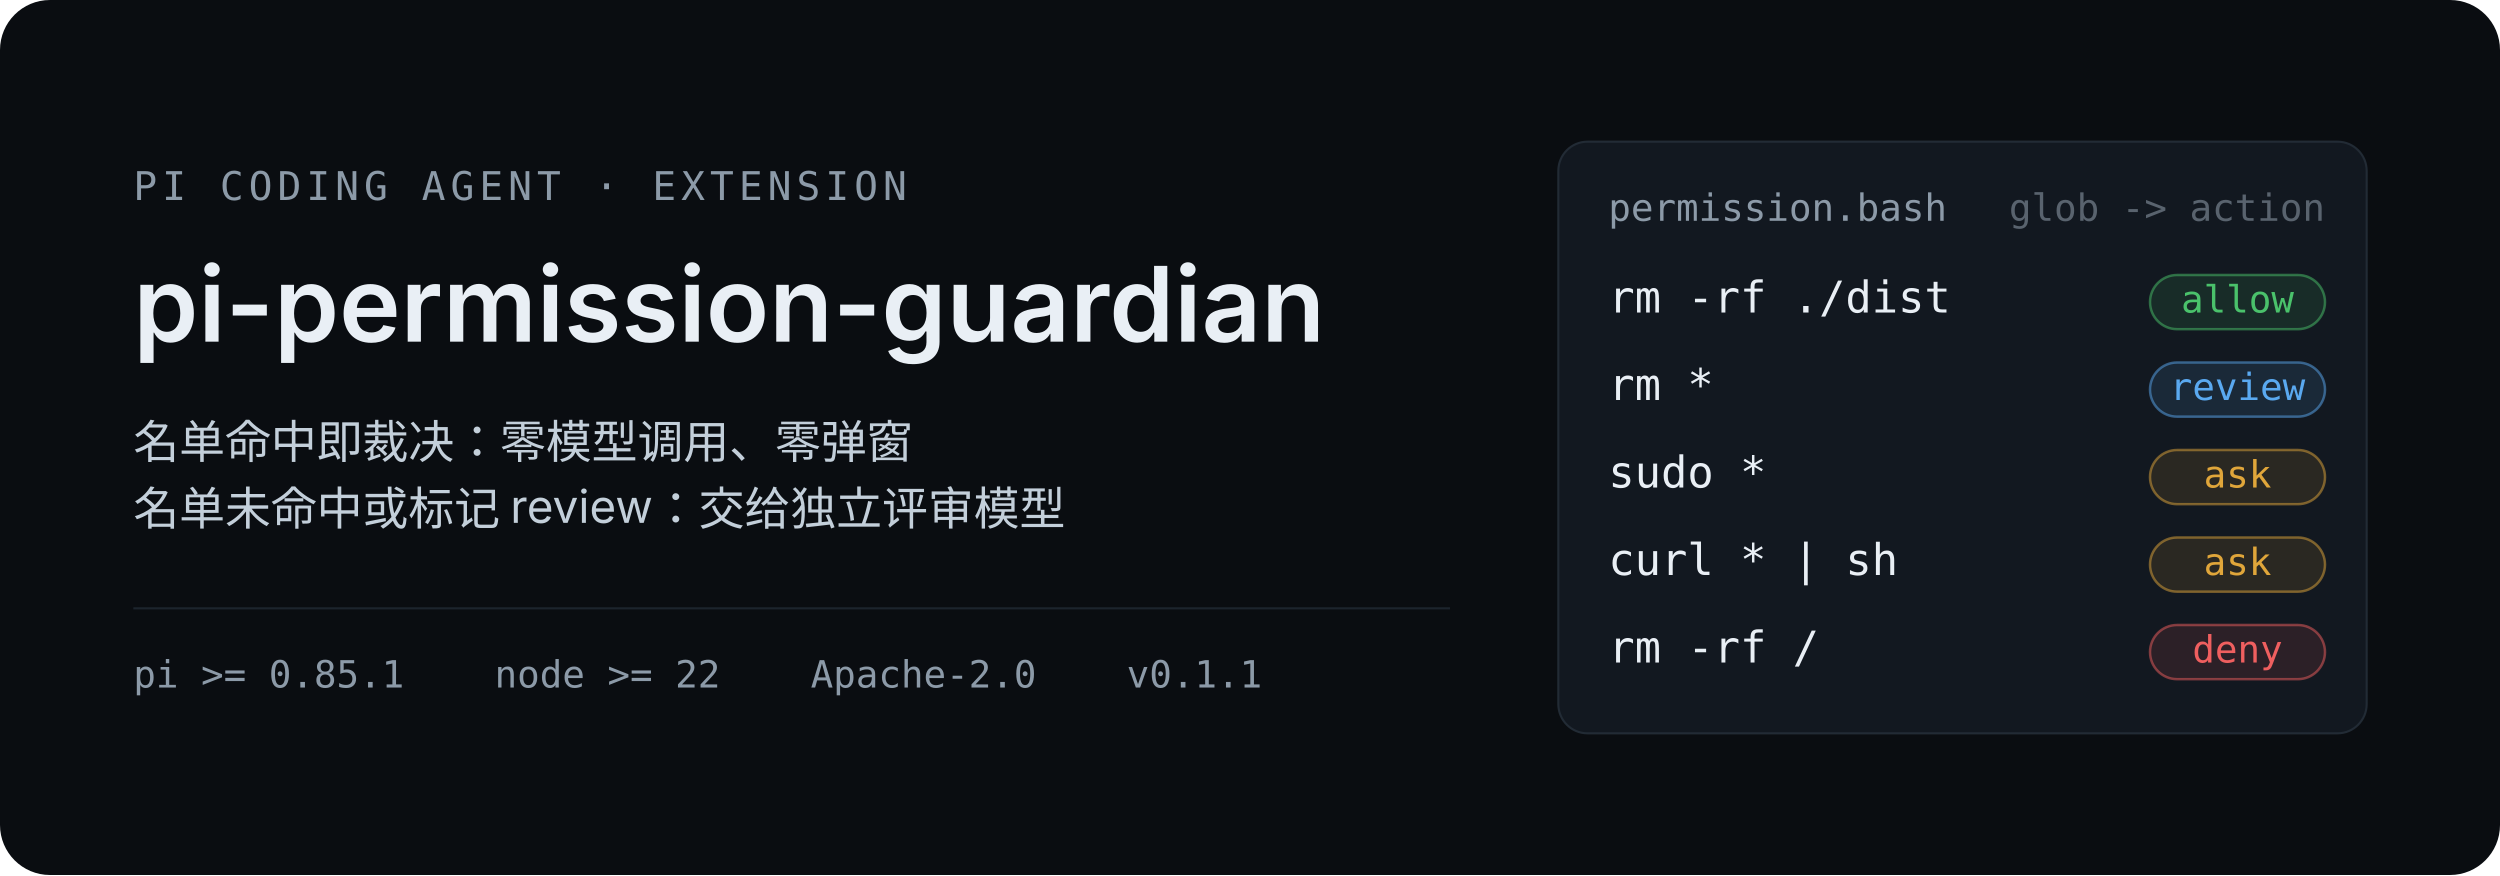
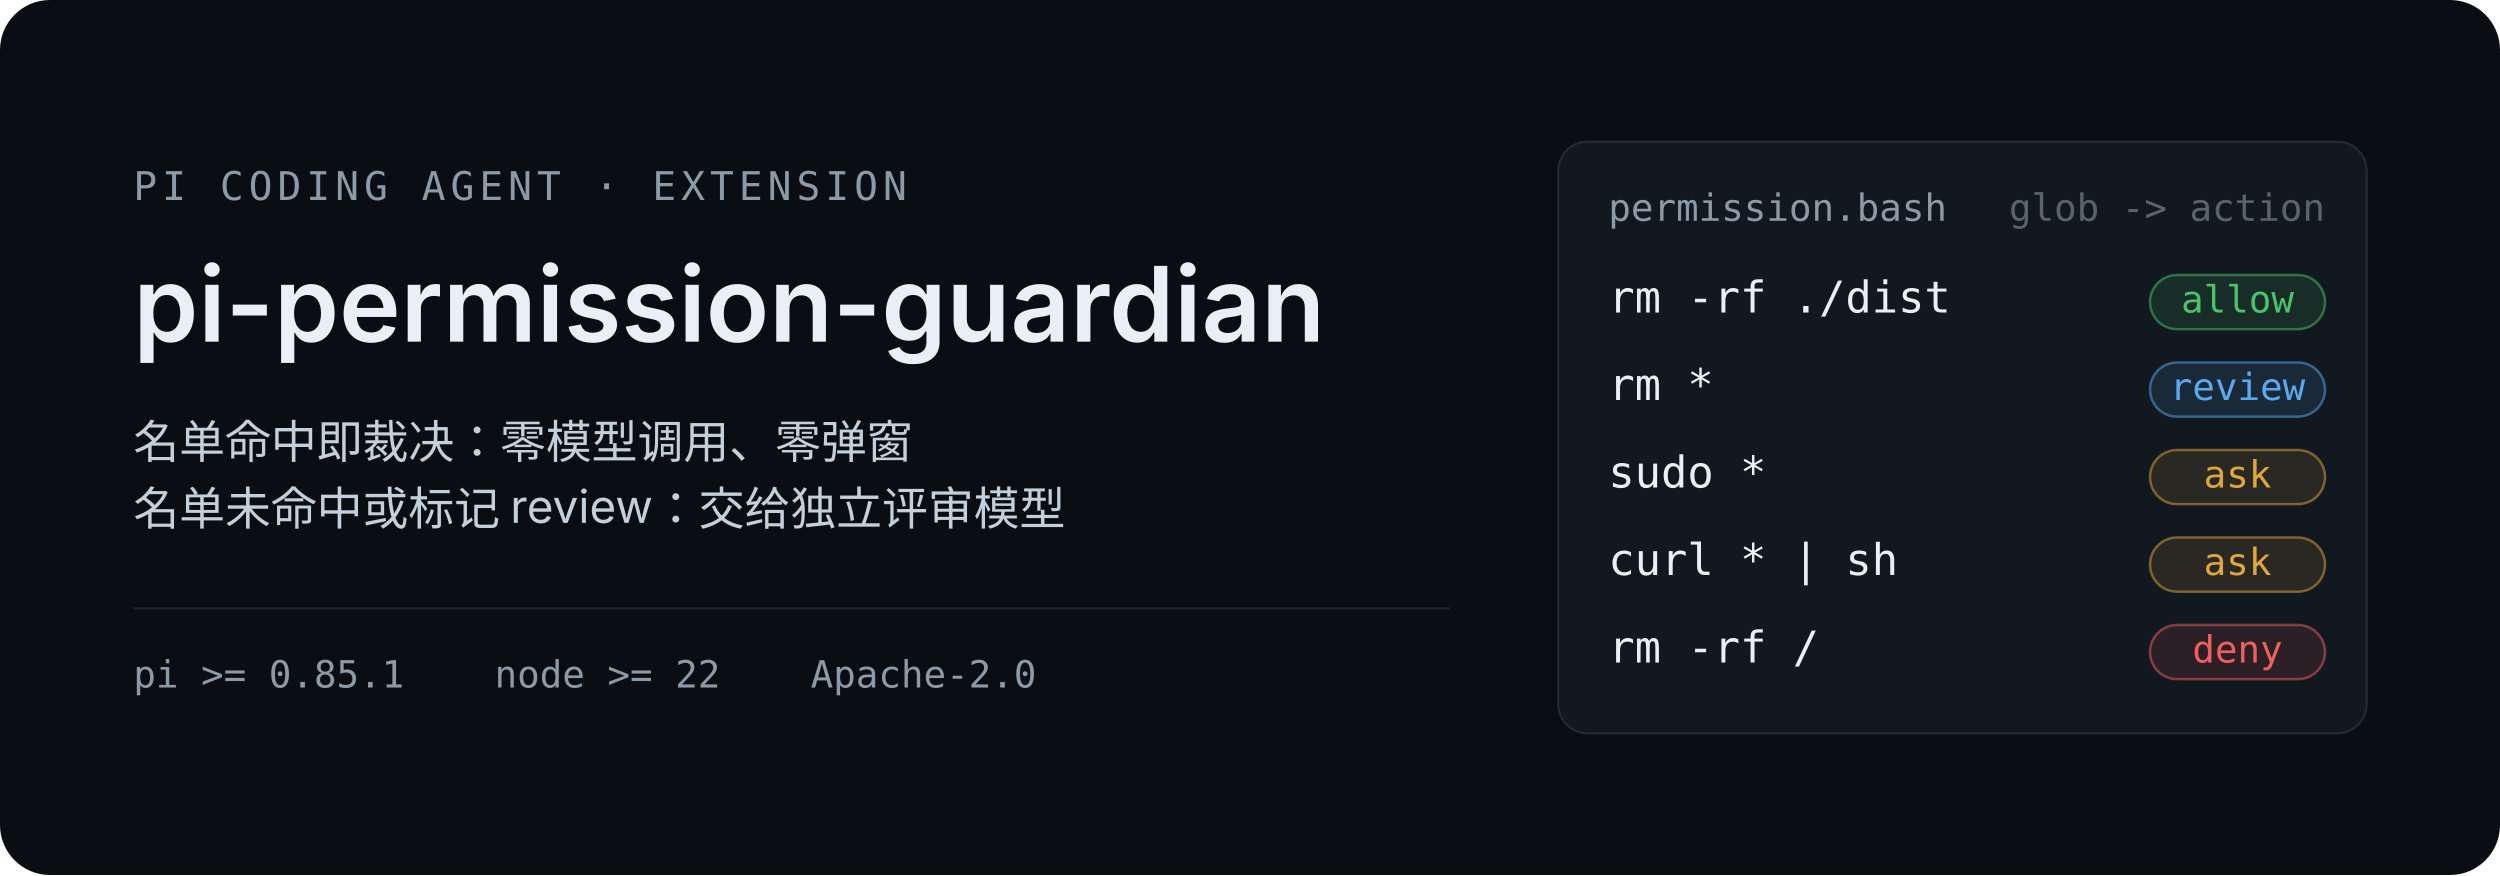
<svg xmlns="http://www.w3.org/2000/svg" width="1200" height="420" viewBox="0 0 1200 420" role="img" aria-labelledby="heroTitle heroDesc">
  <rect width="1200" height="420" rx="24" fill="#0a0d11" />
  <g id="identity" transform="translate(64 0)" font-family="-apple-system, BlinkMacSystemFont, 'Segoe UI', 'PingFang SC', 'Microsoft YaHei', sans-serif">
    <text y="96" font-family="ui-monospace, SFMono-Regular, Menlo, Consolas, 'Cascadia Mono', monospace" font-size="19" letter-spacing="2.4" fill="#8c9aa8">PI CODING AGENT · EXTENSION</text>
    <text y="164" font-size="50" font-weight="600" fill="#e9eff5">pi-permission-guardian</text>
    <text y="220" font-size="22" fill="#c3cfda">名单命中即裁决：零模型调用、零弹窗</text>
    <text y="252" font-size="22" fill="#c3cfda">名单未命中或标记 review：交给独立评审模型</text>
    <line x1="0" y1="292" x2="632" y2="292" stroke="#1c242d" stroke-width="1" />
-     <text y="330" font-family="ui-monospace, SFMono-Regular, Menlo, Consolas, 'Cascadia Mono', monospace" font-size="18" fill="#8c9aa8">pi &gt;= 0.85.1    node &gt;= 22    Apache-2.0    v0.1.1</text>
+     <text y="330" font-family="ui-monospace, SFMono-Regular, Menlo, Consolas, 'Cascadia Mono', monospace" font-size="18" fill="#8c9aa8">pi &gt;= 0.85.1    node &gt;= 22    Apache-2.0</text>
  </g>
  <g id="rule-ledger" font-family="ui-monospace, SFMono-Regular, Menlo, Consolas, 'Cascadia Mono', monospace">
    <rect x="748" y="68" width="388" height="284" rx="14" fill="#121820" stroke="#222b35" stroke-width="1" />
    <text x="772" y="106" font-size="18" fill="#8c9aa8">permission.bash</text>
    <text x="1116" y="106" font-size="18" text-anchor="end" fill="#59636e">glob -&gt; action</text>
    <g id="rule-allow">
      <text x="772" y="150" font-size="21" fill="#e9eff5">rm -rf ./dist</text>
      <rect x="1032" y="132" width="84" height="26" rx="13" fill="#4ac26b" fill-opacity="0.12" stroke="#4ac26b" stroke-opacity="0.5" stroke-width="1.2" />
      <text x="1074" y="150" font-size="18" text-anchor="middle" fill="#4ac26b">allow</text>
    </g>
    <g id="rule-review">
      <text x="772" y="192" font-size="21" fill="#e9eff5">rm *</text>
      <rect x="1032" y="174" width="84" height="26" rx="13" fill="#5aa9f0" fill-opacity="0.12" stroke="#5aa9f0" stroke-opacity="0.5" stroke-width="1.2" />
      <text x="1074" y="192" font-size="18" text-anchor="middle" fill="#5aa9f0">review</text>
    </g>
    <g id="rule-ask-sudo">
      <text x="772" y="234" font-size="21" fill="#e9eff5">sudo *</text>
      <rect x="1032" y="216" width="84" height="26" rx="13" fill="#e0a63a" fill-opacity="0.12" stroke="#e0a63a" stroke-opacity="0.5" stroke-width="1.2" />
      <text x="1074" y="234" font-size="18" text-anchor="middle" fill="#e0a63a">ask</text>
    </g>
    <g id="rule-ask-pipe">
      <text x="772" y="276" font-size="21" fill="#e9eff5">curl * | sh</text>
      <rect x="1032" y="258" width="84" height="26" rx="13" fill="#e0a63a" fill-opacity="0.12" stroke="#e0a63a" stroke-opacity="0.5" stroke-width="1.2" />
      <text x="1074" y="276" font-size="18" text-anchor="middle" fill="#e0a63a">ask</text>
    </g>
    <g id="rule-deny">
      <text x="772" y="318" font-size="21" fill="#e9eff5">rm -rf /</text>
      <rect x="1032" y="300" width="84" height="26" rx="13" fill="#ef5f5f" fill-opacity="0.12" stroke="#ef5f5f" stroke-opacity="0.5" stroke-width="1.2" />
      <text x="1074" y="318" font-size="18" text-anchor="middle" fill="#ef5f5f">deny</text>
    </g>
  </g>
</svg>
